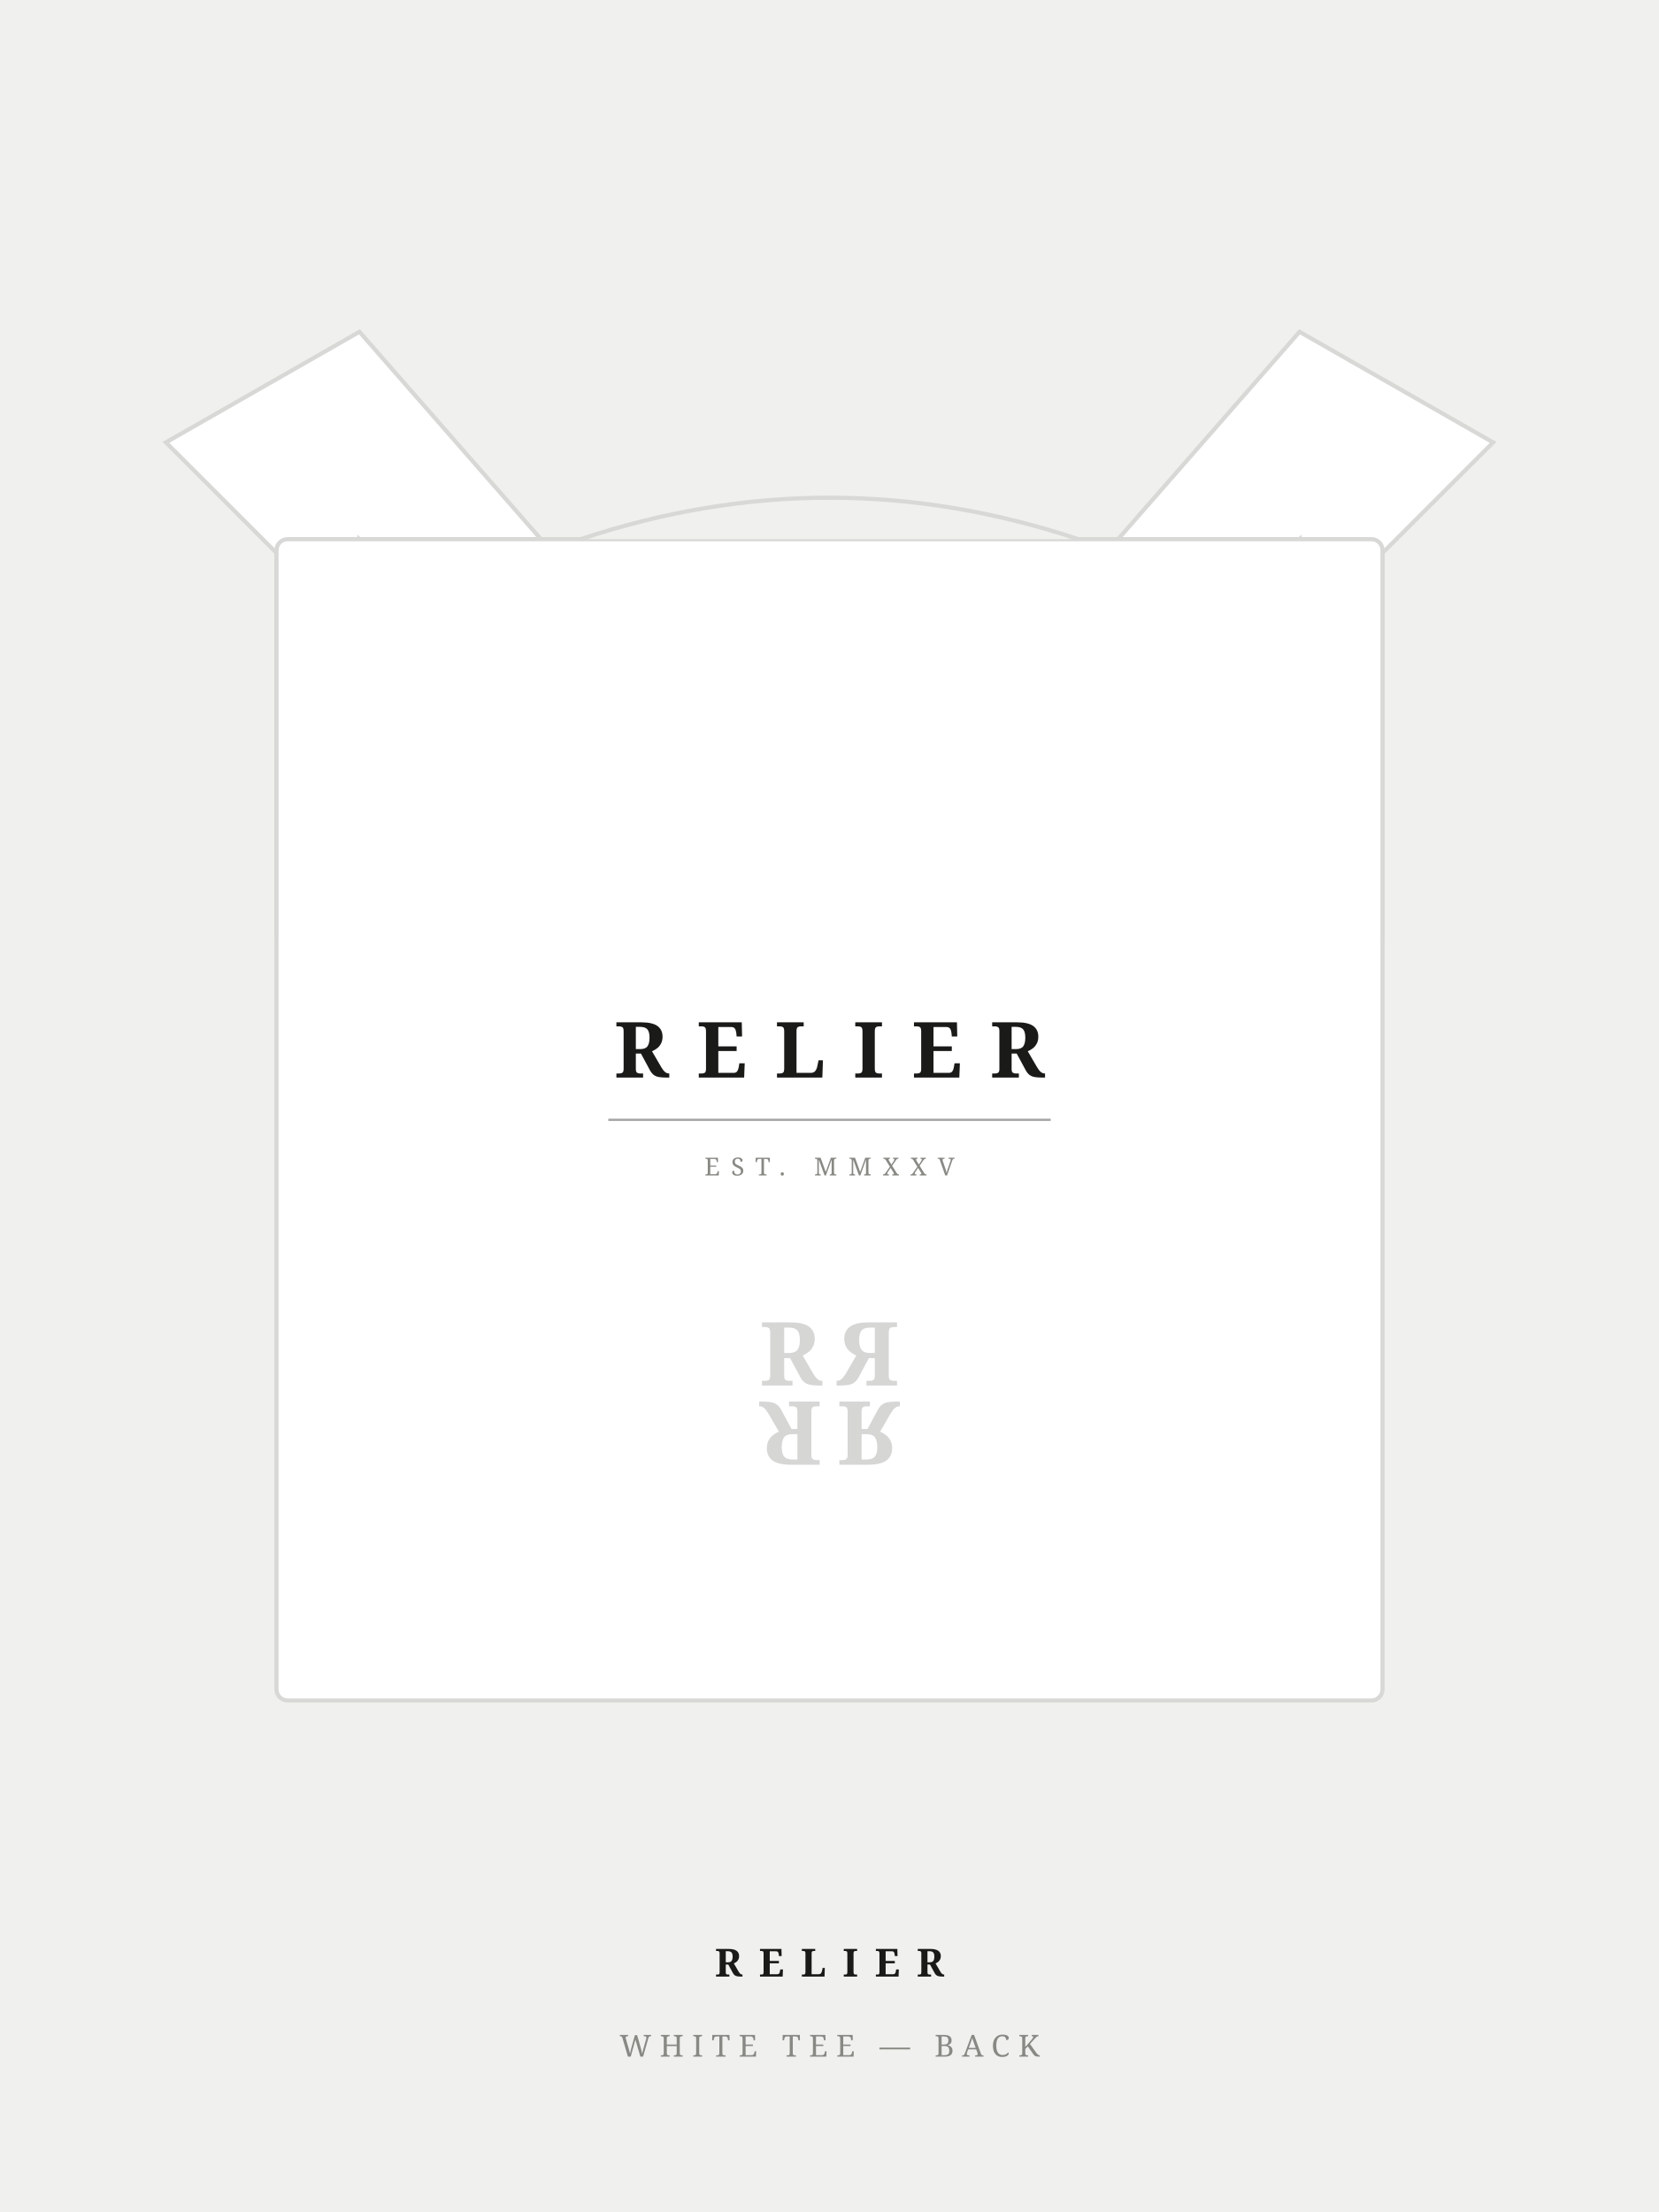
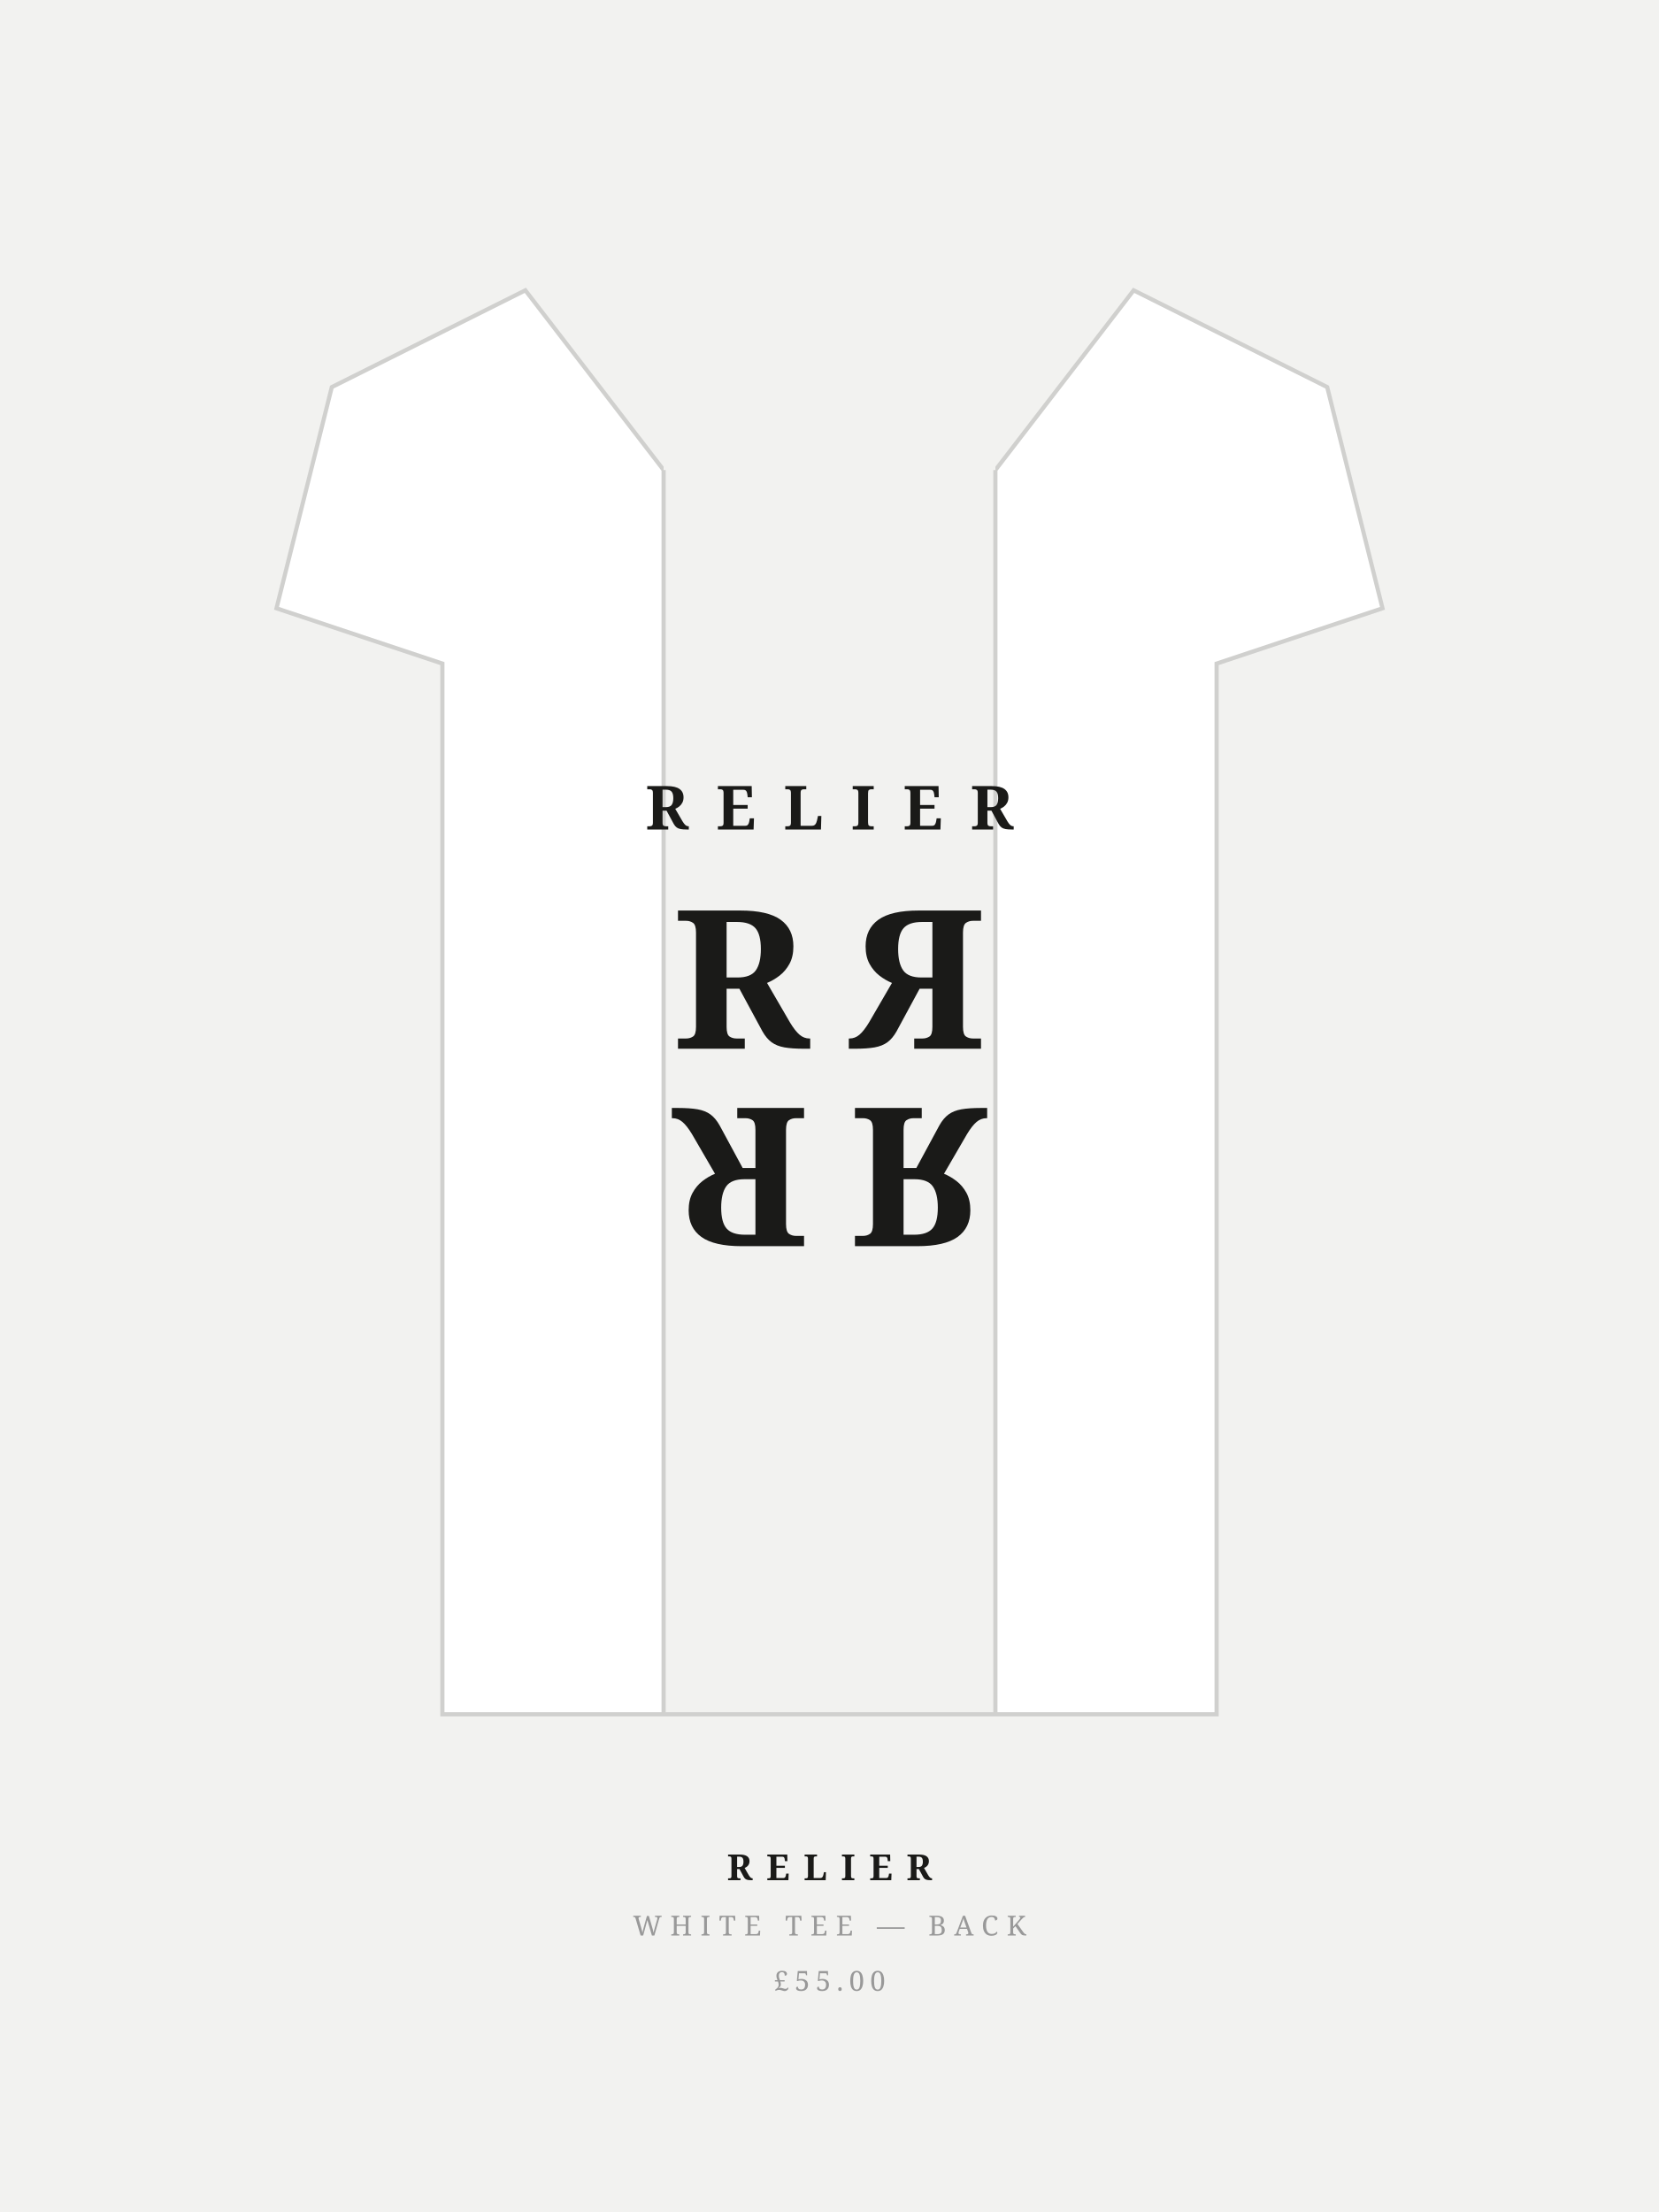
<svg xmlns="http://www.w3.org/2000/svg" viewBox="0 0 600 800">
-   <rect width="600" height="800" fill="#f0f0ee" />
-   <polygon points="60,160 130,120 200,200 170,230 130,195 130,340 100,340 100,200" fill="#ffffff" stroke="#d8d8d6" stroke-width="1.5" />
-   <polygon points="540,160 470,120 400,200 430,230 470,195 470,340 500,340 500,200" fill="#ffffff" stroke="#d8d8d6" stroke-width="1.5" />
-   <rect x="100" y="195" width="400" height="420" rx="4" fill="#ffffff" stroke="#d8d8d6" stroke-width="1.5" />
-   <path d="M210,195 Q300,165 390,195" fill="#f0f0ee" stroke="none" />
-   <path d="M210,195 Q300,165 390,195" fill="none" stroke="#d8d8d6" stroke-width="1.5" />
-   <text x="300" y="380" text-anchor="middle" dominant-baseline="middle" font-family="Georgia, serif" font-weight="700" font-size="28" fill="#1a1a18" letter-spacing="10">RELIER</text>
-   <line x1="220" y1="405" x2="380" y2="405" stroke="#1a1a18" stroke-width="0.8" opacity="0.4" />
-   <text x="300" y="422" text-anchor="middle" dominant-baseline="middle" font-family="Georgia, serif" font-size="9" fill="#888884" letter-spacing="4">EST. MMXXV</text>
-   <text transform="translate(286,490)" text-anchor="middle" dominant-baseline="middle" font-family="Georgia, serif" font-weight="900" font-size="32" fill="#1a1a18" opacity="0.18">R</text>
-   <text transform="translate(314,490) scale(-1,1)" text-anchor="middle" dominant-baseline="middle" font-family="Georgia, serif" font-weight="900" font-size="32" fill="#1a1a18" opacity="0.18">R</text>
-   <text transform="translate(286,518) scale(-1,-1)" text-anchor="middle" dominant-baseline="middle" font-family="Georgia, serif" font-weight="900" font-size="32" fill="#1a1a18" opacity="0.18">R</text>
-   <text transform="translate(314,518) scale(1,-1)" text-anchor="middle" dominant-baseline="middle" font-family="Georgia, serif" font-weight="900" font-size="32" fill="#1a1a18" opacity="0.18">R</text>
-   <text x="300" y="710" text-anchor="middle" dominant-baseline="middle" font-family="Georgia, serif" font-weight="700" font-size="14" fill="#1a1a18" letter-spacing="6">RELIER</text>
-   <text x="300" y="740" text-anchor="middle" dominant-baseline="middle" font-family="Georgia, serif" font-size="11" fill="#888884" letter-spacing="3">WHITE TEE — BACK</text>
+   <rect width="600" height="800" fill="#f2f2f0" />
+   <g fill="#ffffff" stroke="#d0d0ce" stroke-width="1.5">
+     <polygon points="120,140 190,105 240,170 240,620 360,620 360,170 410,105 480,140 500,220 440,240 440,620 160,620 160,240 100,220" />
+     <rect x="240" y="138" width="120" height="32" fill="#f2f2f0" stroke="none" />
+   </g>
+   <text x="300" y="300" text-anchor="middle" font-family="Georgia,serif" font-weight="700" font-size="22" fill="#1a1a18" letter-spacing="10">RELIER</text>
+   <g transform="translate(300,390)">
+     <text text-anchor="middle" dominant-baseline="middle" font-family="Georgia,serif" font-weight="900" font-size="70" fill="#1a1a18" transform="translate(-32,-35)">R</text>
+     <text text-anchor="middle" dominant-baseline="middle" font-family="Georgia,serif" font-weight="900" font-size="70" fill="#1a1a18" transform="translate(32,-35) scale(-1,1)">R</text>
+     <text text-anchor="middle" dominant-baseline="middle" font-family="Georgia,serif" font-weight="900" font-size="70" fill="#1a1a18" transform="translate(-32,35) scale(-1,-1)">R</text>
+     <text text-anchor="middle" dominant-baseline="middle" font-family="Georgia,serif" font-weight="900" font-size="70" fill="#1a1a18" transform="translate(32,35) scale(1,-1)">R</text>
+   </g>
+   <text x="300" y="680" text-anchor="middle" font-family="Georgia,serif" font-weight="700" font-size="13" fill="#1a1a18" letter-spacing="5">RELIER</text>
+   <text x="300" y="700" text-anchor="middle" font-family="Georgia,serif" font-size="10" fill="#999" letter-spacing="3">WHITE TEE — BACK</text>
+   <text x="300" y="720" text-anchor="middle" font-family="Georgia,serif" font-size="10" fill="#999" letter-spacing="2">£55.00</text>
</svg>
